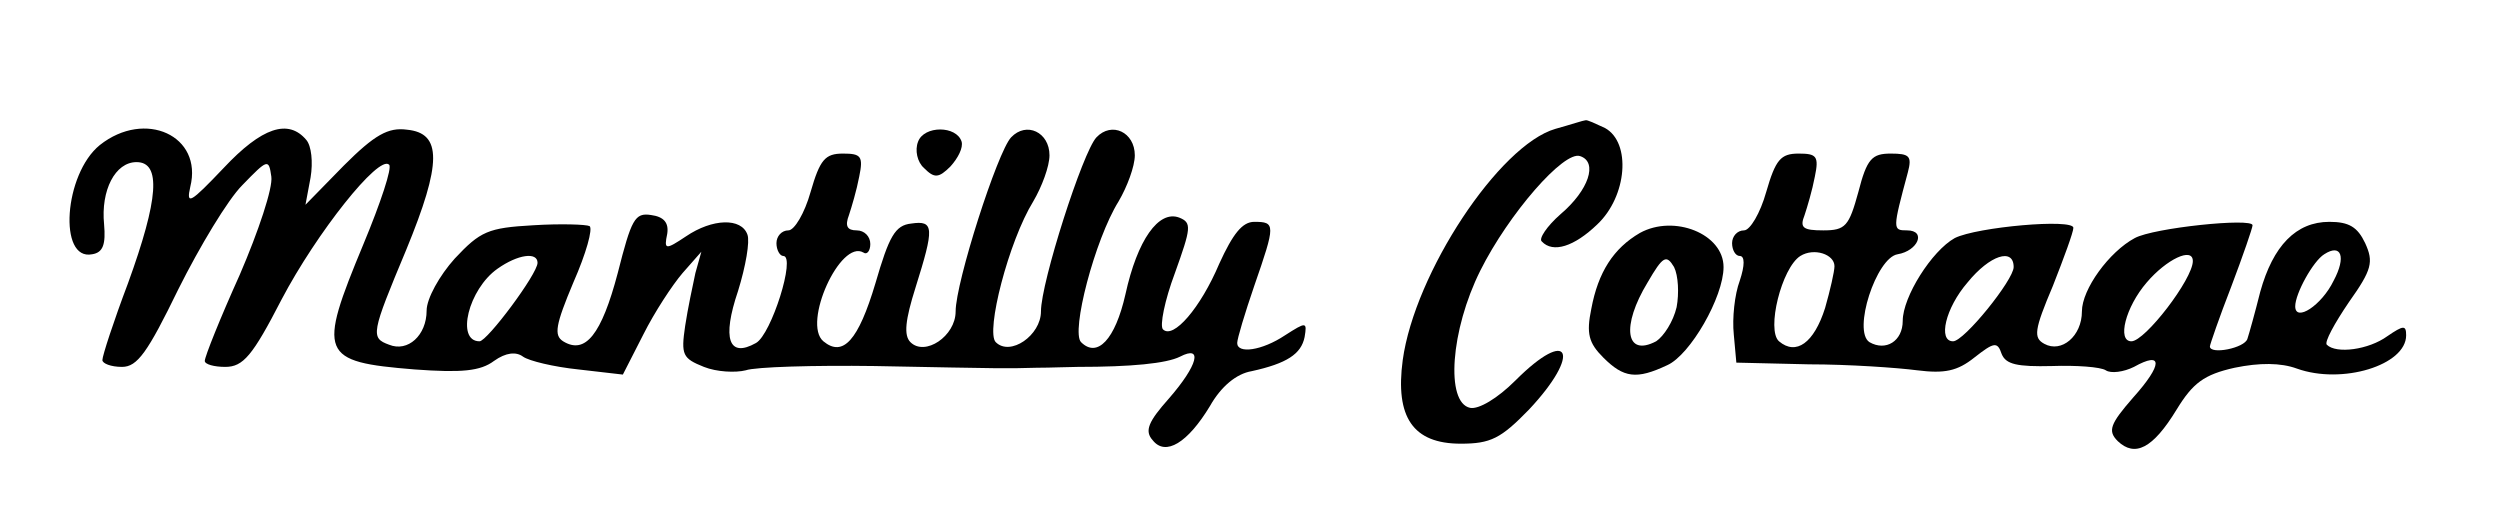
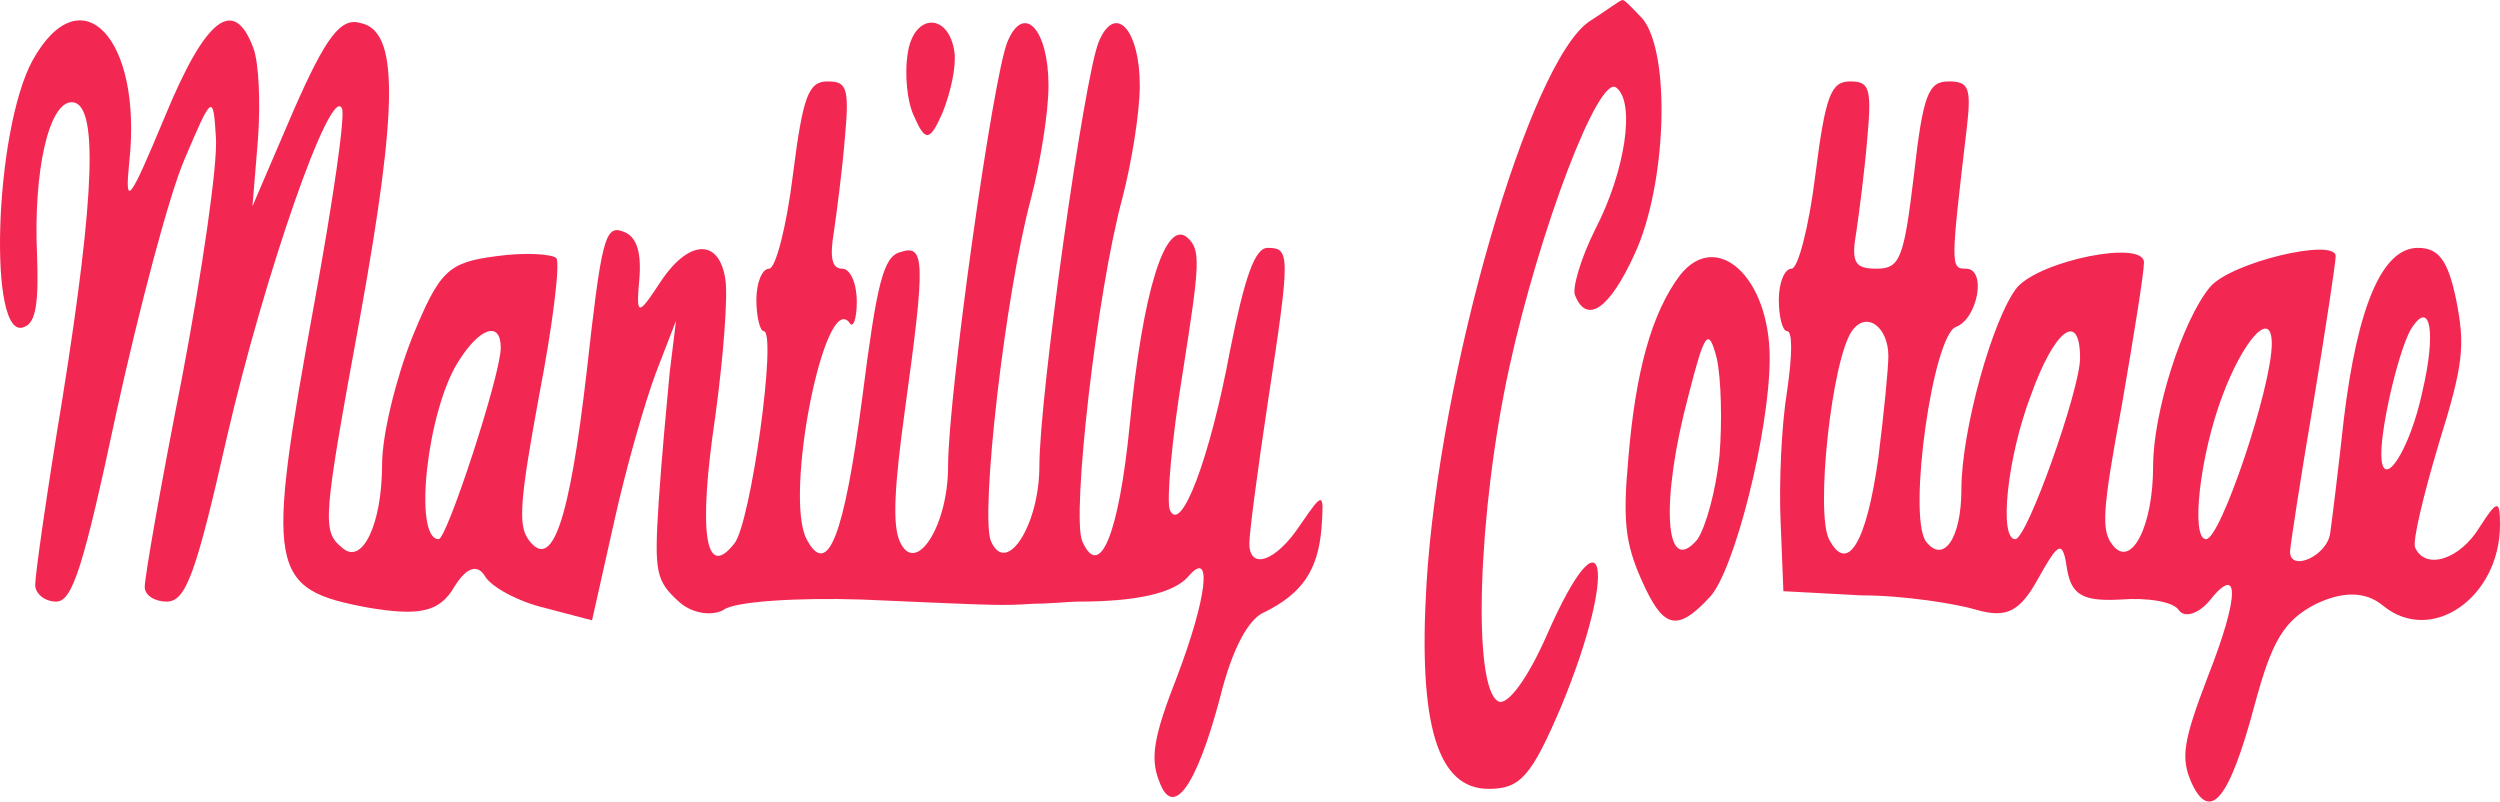
- <svg xmlns="http://www.w3.org/2000/svg" version="1.0" width="293pt" height="62pt" viewBox="0 0 293 62" preserveAspectRatio="xMidYMid meet">
-   <g transform="translate(0,62) scale(0.1,-0.1)" fill="#000000" stroke="none">
-     <path d="M1823 469 c-66 -19 -165 -169 -179 -271 -9 -67 12 -98 68 -98 35 0 47 6 80 40 62 66 48 98 -16 34 -21 -21 -43 -34 -53 -32 -29 6 -23 91 12 161 33 66 98 141 117 134 21 -7 10 -40 -23 -68 -16 -14 -26 -29 -22 -32 13 -14 38 -6 65 20 35 33 40 96 9 113 -11 5 -21 10 -23 9 -2 0 -17 -5 -35 -10z" />
-     <path d="M117 450 c-42 -34 -49 -136 -9 -128 13 2 16 12 14 35 -4 40 13 73 38 73 29 0 26 -43 -10 -142 -17 -45 -30 -85 -30 -90 0 -4 10 -8 23 -8 18 0 30 17 66 91 25 50 58 105 75 122 30 31 31 31 34 10 2 -13 -15 -64 -37 -115 -23 -51 -41 -96 -41 -101 0 -4 11 -7 24 -7 21 0 32 13 66 79 41 78 114 170 126 158 4 -3 -10 -45 -30 -93 -54 -130 -51 -138 60 -147 55 -4 77 -2 93 10 14 10 26 11 34 5 7 -5 36 -12 65 -15 l52 -6 24 47 c13 26 34 58 46 72 l22 25 -7 -25 c-3 -14 -9 -42 -12 -62 -5 -34 -3 -38 22 -48 15 -6 37 -7 49 -4 11 4 80 6 151 5 156 -3 152 -3 190 -2 17 0 38 1 48 1 63 0 104 4 120 12 27 14 21 -10 -13 -49 -24 -27 -29 -38 -19 -49 15 -19 41 -3 67 40 13 23 31 38 49 41 41 9 58 20 62 40 3 18 2 18 -23 2 -27 -18 -56 -22 -56 -9 0 5 9 35 20 67 25 72 25 75 0 75 -14 0 -25 -14 -41 -49 -22 -52 -54 -89 -66 -77 -4 4 2 34 14 66 19 53 20 59 5 65 -24 9 -49 -26 -63 -90 -12 -53 -33 -75 -52 -56 -12 12 16 120 44 165 10 17 19 41 19 54 0 27 -27 40 -45 21 -16 -17 -65 -170 -65 -204 0 -28 -36 -53 -53 -36 -12 12 15 118 44 165 10 17 19 41 19 54 0 27 -27 40 -45 21 -16 -17 -65 -170 -65 -204 0 -29 -36 -53 -53 -36 -8 8 -6 26 6 64 22 70 22 79 -5 75 -19 -2 -26 -15 -42 -70 -20 -67 -38 -87 -61 -68 -25 21 20 120 47 104 4 -3 8 2 8 10 0 9 -7 16 -16 16 -11 0 -14 5 -9 18 3 9 9 29 12 45 5 24 2 27 -19 27 -21 0 -27 -7 -38 -45 -7 -25 -19 -45 -26 -45 -8 0 -14 -7 -14 -15 0 -8 4 -15 8 -15 15 0 -14 -92 -32 -102 -32 -18 -40 5 -21 61 9 29 14 58 11 66 -7 20 -41 19 -72 -2 -24 -16 -26 -16 -22 3 2 13 -4 20 -19 22 -19 3 -23 -5 -39 -68 -19 -72 -38 -96 -64 -80 -11 7 -9 19 12 69 15 34 23 63 19 66 -4 2 -34 3 -66 1 -53 -3 -62 -7 -92 -39 -18 -20 -33 -47 -33 -61 0 -29 -22 -49 -44 -40 -22 8 -21 13 20 111 42 102 42 137 1 141 -22 3 -38 -6 -74 -42 l-45 -46 6 32 c3 18 1 37 -5 44 -21 25 -52 15 -97 -33 -39 -41 -44 -44 -39 -22 15 60 -53 91 -106 49z m513 -138 c0 -13 -59 -92 -68 -92 -28 0 -13 61 21 85 24 17 47 20 47 7z" />
-     <path d="M1076 454 c-4 -10 -1 -24 7 -31 12 -12 17 -12 31 2 9 10 15 22 13 29 -6 19 -44 19 -51 0z" />
-     <path d="M2070 395 c-7 -25 -19 -45 -26 -45 -8 0 -14 -7 -14 -15 0 -8 4 -15 9 -15 6 0 6 -11 0 -29 -6 -16 -9 -44 -7 -63 l3 -33 85 -2 c47 0 104 -4 127 -7 32 -4 47 -1 67 15 23 18 27 19 32 4 5 -12 18 -15 59 -14 28 1 57 -1 63 -5 6 -4 21 -2 33 4 34 19 34 3 -1 -36 -27 -31 -30 -39 -18 -51 20 -19 41 -9 69 37 19 31 32 41 68 49 29 6 54 6 73 -1 53 -19 128 4 128 39 0 12 -3 12 -22 -1 -22 -16 -60 -21 -71 -10 -3 3 9 25 26 50 27 38 29 47 19 69 -9 19 -19 25 -42 25 -39 0 -66 -28 -81 -82 -6 -24 -13 -49 -15 -55 -3 -11 -44 -19 -44 -9 0 2 11 34 25 70 14 37 25 69 25 72 0 9 -116 -3 -138 -15 -30 -16 -62 -60 -62 -86 0 -29 -24 -49 -44 -38 -13 7 -12 16 10 68 13 33 24 63 24 68 0 11 -113 1 -139 -12 -27 -15 -61 -69 -61 -97 0 -24 -20 -36 -39 -25 -20 13 8 99 33 103 24 4 34 28 11 28 -17 0 -17 1 1 68 5 19 2 22 -20 22 -22 0 -28 -6 -38 -45 -11 -40 -15 -45 -41 -45 -24 0 -28 3 -22 18 3 9 9 29 12 45 5 24 2 27 -19 27 -21 0 -27 -7 -38 -45z m80 -87 c0 -6 -5 -28 -11 -49 -13 -41 -34 -56 -54 -39 -15 13 3 86 25 100 16 10 40 2 40 -12z m585 -17 c-14 -29 -45 -49 -45 -30 0 15 21 53 34 61 20 13 26 -3 11 -31z m-375 16 c0 -15 -58 -87 -71 -87 -18 0 -9 39 17 69 26 32 54 41 54 18z m210 7 c0 -21 -56 -94 -72 -94 -17 0 -7 40 18 69 23 27 54 42 54 25z" />
-     <path d="M1922 347 c-31 -18 -49 -46 -57 -89 -6 -29 -3 -40 14 -57 24 -24 39 -26 75 -9 27 12 66 80 66 115 0 39 -58 62 -98 40z m43 -87 c-4 -17 -15 -34 -24 -40 -36 -19 -41 18 -10 69 18 31 22 33 31 18 5 -10 6 -31 3 -47z" />
+ <svg xmlns="http://www.w3.org/2000/svg" xmlns:ns1="http://www.openswatchbook.org/uri/2009/osb" width="561.362mm" height="179.988mm" viewBox="0 0 561.362 179.988" version="1.1" id="svg4000">
+   <defs id="defs3994">
+     <linearGradient id="linearGradient6369" ns1:paint="solid">
+       <stop style="stop-color:#000000;stop-opacity:1;" offset="0" id="stop6367" />
+     </linearGradient>
+     <linearGradient id="linearGradient6355" ns1:paint="solid">
+       <stop style="stop-color:#3e271e;stop-opacity:1;" offset="0" id="stop6353" />
+     </linearGradient>
+   </defs>
+   <g id="layer1" transform="translate(298.4461,-78.11629)">
+     <g transform="matrix(0.07000139,0,0,-0.112037,4.280256,178.6655)" id="g3970" style="fill:#000000;stroke:none">
+       <path d="M 775.2,855.225 C 581.932,775.991 292.029,150.459 251.032,-274.903 c -26.355,-279.404 35.14,-408.681 199.125,-408.681 102.491,0 137.631,25.021 234.265,166.809 181.555,275.234 140.559,408.681 -46.853,141.787 -61.495,-87.574 -125.917,-141.787 -155.201,-133.447 -84.921,25.021 -67.351,379.489 35.14,671.404 96.634,275.234 286.974,588 342.612,558.809 61.495,-29.192 29.283,-166.809 -67.351,-283.575 -46.853,-58.383 -76.136,-120.936 -64.423,-133.447 38.068,-58.383 111.276,-25.021 190.34,83.404 102.491,137.617 117.132,400.341 26.355,471.234 -32.212,20.851 -61.494,41.702 -67.351,37.532 -5.857,0 -49.781,-20.851 -102.491,-41.702 z" id="path3960" style="opacity:1;fill:#f22853;fill-opacity:1;fill-rule:evenodd;stroke-width:3.495" />
+       <path d="m -4220.5,775.991 c -122.989,-141.787 -143.487,-567.149 -26.355,-533.787 38.068,8.34 46.853,50.043 40.996,145.957 -11.713,166.809 38.068,304.426 111.276,304.426 84.921,0 76.136,-179.319 -29.283,-592.17 -49.781,-187.66 -87.849,-354.468 -87.849,-375.319 0,-16.681 29.283,-33.362 67.351,-33.362 52.71,0 87.85,70.894 193.269,379.489 73.208,208.511 169.842,437.872 219.624,508.766 87.849,129.277 90.778,129.277 99.562,41.702 5.857,-54.213 -43.925,-266.894 -108.348,-479.575 -67.351,-212.681 -120.061,-400.341 -120.061,-421.192 0,-16.681 32.211,-29.191 70.279,-29.191 61.495,0 93.706,54.213 193.269,329.447 120.061,325.277 333.828,708.936 368.967,658.894 11.713,-12.511 -29.283,-187.66 -87.849,-387.83 -158.129,-542.128 -149.344,-575.49 175.699,-613.021 161.057,-16.681 225.48,-8.34 272.333,41.702 40.996,41.702 76.136,45.872 99.563,20.851 20.498,-20.851 105.419,-50.043 190.34,-62.553 l 152.272,-25.021 70.28,196 c 38.068,108.426 99.563,241.872 134.702,300.255 l 64.423,104.255 -20.498,-104.255 c -8.785,-58.383 -26.355,-175.149 -35.14,-258.553 -14.642,-141.787 -8.785,-158.468 64.423,-200.17 43.925,-25.021 108.347,-29.192 143.487,-16.681 32.211,16.681 234.265,25.021 442.175,20.851 456.817,-12.511 445.103,-12.511 556.379,-8.34 49.781,0 111.276,4.17 140.559,4.17 184.484,0 304.545,16.681 351.398,50.043 79.064,58.383 61.495,-41.702 -38.068,-204.34 -70.279,-112.596 -84.921,-158.468 -55.638,-204.34 43.925,-79.234 120.061,-12.511 196.197,166.809 38.068,95.915 90.778,158.468 143.487,170.979 120.061,37.532 169.842,83.404 181.555,166.809 8.785,75.064 5.857,75.064 -67.351,8.34 -79.064,-75.064 -163.985,-91.745 -163.985,-37.532 0,20.851 26.355,145.957 58.566,279.404 73.208,300.255 73.208,312.766 0,312.766 -40.996,0 -73.208,-58.383 -120.061,-204.34 -64.423,-216.851 -158.129,-371.149 -193.269,-321.106 -11.713,16.681 5.857,141.787 40.996,275.234 55.638,221.021 58.566,246.043 14.642,271.064 -70.28,37.532 -143.487,-108.426 -184.484,-375.319 -35.14,-221.021 -96.634,-312.766 -152.272,-233.532 -35.14,50.043 46.853,500.426 128.846,688.085 29.283,70.894 55.638,170.979 55.638,225.192 0,112.596 -79.064,166.809 -131.774,87.574 -46.853,-70.894 -190.34,-708.936 -190.34,-850.724 0,-116.766 -105.419,-221.021 -155.201,-150.128 -35.14,50.043 43.925,492.085 128.846,688.085 29.283,70.894 55.638,170.979 55.638,225.192 0,112.596 -79.064,166.809 -131.774,87.574 -46.853,-70.894 -190.34,-708.936 -190.34,-850.724 0,-120.936 -105.419,-221.021 -155.201,-150.128 -23.427,33.362 -17.57,108.426 17.57,266.894 64.423,291.915 64.423,329.447 -14.642,312.766 -55.638,-8.34 -76.136,-62.553 -122.989,-291.915 -58.566,-279.404 -111.276,-362.809 -178.627,-283.575 -73.208,87.574 58.566,500.426 137.631,433.702 11.713,-12.511 23.427,8.34 23.427,41.702 0,37.532 -20.498,66.723 -46.853,66.723 -32.212,0 -40.996,20.851 -26.355,75.064 8.785,37.532 26.355,120.936 35.14,187.66 14.642,100.085 5.857,112.596 -55.638,112.596 -61.495,0 -79.064,-29.192 -111.276,-187.66 -20.498,-104.255 -55.638,-187.66 -76.136,-187.66 -23.427,0 -40.996,-29.191 -40.996,-62.553 0,-33.362 11.713,-62.553 23.427,-62.553 43.925,0 -40.996,-383.66 -93.706,-425.362 -93.706,-75.064 -117.132,20.851 -61.495,254.383 26.355,120.936 40.996,241.872 32.211,275.234 -20.498,83.404 -120.061,79.234 -210.839,-8.34 -70.279,-66.723 -76.136,-66.723 -64.423,12.511 5.857,54.213 -11.713,83.404 -55.638,91.745 -55.638,12.511 -67.351,-20.851 -114.204,-283.575 -55.638,-300.255 -111.276,-400.341 -187.412,-333.617 -32.212,29.191 -26.355,79.234 35.14,287.745 43.925,141.787 67.351,262.723 55.638,275.234 -11.713,8.34 -99.563,12.511 -193.269,4.17 -155.201,-12.511 -181.555,-29.191 -269.405,-162.638 -52.71,-83.404 -96.634,-196 -96.634,-254.383 0,-120.936 -64.423,-204.34 -128.846,-166.809 -64.423,33.362 -61.495,54.213 58.566,462.894 122.989,425.362 122.989,571.319 2.928,588 -64.423,12.511 -111.276,-25.021 -216.695,-175.149 l -131.774,-191.83 17.57,133.447 c 8.785,75.064 2.928,154.298 -14.642,183.489 -61.495,104.255 -152.272,62.553 -284.046,-137.617 -114.204,-170.979 -128.846,-183.489 -114.204,-91.745 43.925,250.213 -155.201,379.489 -310.401,204.34 z m 1502.224,-575.49 c 0,-54.213 -172.77,-383.66 -199.125,-383.66 -81.993,0 -38.068,254.383 61.495,354.468 70.279,70.894 137.631,83.404 137.631,29.192 z" id="path3962" style="opacity:1;fill:#f22853;fill-opacity:1;fill-rule:evenodd;stroke-width:3.495" />
+       <path d="m -1412.249,792.672 c -11.713,-41.702 -2.928,-100.085 20.498,-129.277 35.14,-50.043 49.781,-50.043 90.778,8.34 26.355,41.702 43.925,91.745 38.068,120.936 -17.57,79.234 -128.846,79.234 -149.344,0 z" id="path3964" style="opacity:1;fill:#f22853;fill-opacity:1;fill-rule:evenodd;stroke-width:3.495" />
+       <path d="m 1498.493,546.629 c -20.498,-104.255 -55.638,-187.66 -76.136,-187.66 -23.427,0 -40.996,-29.191 -40.996,-62.553 0,-33.362 11.713,-62.553 26.355,-62.553 17.57,0 17.57,-45.872 0,-120.936 -17.57,-66.723 -26.355,-183.489 -20.498,-262.723 l 8.785,-137.617 248.906,-8.34 c 137.631,0 304.545,-16.681 371.896,-29.192 93.706,-16.681 137.631,-4.17 196.197,62.553 67.351,75.064 79.064,79.234 93.706,16.681 14.642,-50.043 52.71,-62.553 172.77,-58.383 81.993,4.17 166.914,-4.17 184.484,-20.851 17.57,-16.681 61.495,-8.34 96.634,16.681 99.562,79.234 99.562,12.511 -2.928,-150.128 -79.064,-129.277 -87.85,-162.638 -52.71,-212.681 58.566,-79.234 120.061,-37.532 202.054,154.298 55.638,129.277 93.706,170.979 199.125,204.34 84.921,25.021 158.129,25.021 213.767,-4.17 155.2,-79.234 374.824,16.681 374.824,162.638 0,50.043 -8.785,50.043 -64.423,-4.17 -64.423,-66.723 -175.699,-87.575 -207.91,-41.702 -8.785,12.511 26.355,104.255 76.136,208.511 79.064,158.468 84.921,196 55.638,287.745 -26.355,79.234 -55.638,104.255 -122.989,104.255 -114.204,0 -193.269,-116.766 -237.193,-341.958 -17.57,-100.085 -38.068,-204.34 -43.925,-229.362 -8.785,-45.872 -128.846,-79.234 -128.846,-37.532 0,8.34 32.211,141.787 73.208,291.915 40.996,154.298 73.208,287.745 73.208,300.255 0,37.532 -339.684,-12.511 -404.107,-62.553 -87.849,-66.723 -181.555,-250.213 -181.555,-358.638 0,-120.936 -70.28,-204.34 -128.846,-158.468 -38.068,29.192 -35.14,66.723 29.283,283.575 38.068,137.617 70.279,262.723 70.279,283.575 0,45.872 -330.899,4.17 -407.036,-50.043 -79.064,-62.553 -178.627,-287.745 -178.627,-404.511 0,-100.085 -58.566,-150.128 -114.204,-104.255 -58.566,54.213 23.426,412.851 96.634,429.532 70.279,16.681 99.563,116.766 32.211,116.766 -49.781,0 -49.781,4.17 2.929,283.575 14.641,79.234 5.857,91.745 -58.566,91.745 -64.423,0 -81.993,-25.021 -111.276,-187.66 -32.212,-166.809 -43.925,-187.66 -120.061,-187.66 -70.279,0 -81.993,12.511 -64.423,75.064 8.785,37.532 26.355,120.936 35.14,187.66 14.641,100.085 5.856,112.596 -55.638,112.596 -61.495,0 -79.064,-29.192 -111.276,-187.66 z m 234.265,-362.809 c 0,-25.021 -14.642,-116.766 -32.211,-204.34 -38.068,-170.979 -99.563,-233.532 -158.129,-162.638 -43.925,54.213 8.785,358.638 73.208,417.021 46.853,41.702 117.132,8.34 117.132,-50.043 z M 3445.821,112.927 C 3404.825,-8.009 3314.047,-91.414 3314.047,-12.179 c 0,62.553 61.494,221.021 99.562,254.383 58.566,54.213 76.136,-12.511 32.212,-129.277 z m -1098.117,66.723 c 0,-62.553 -169.842,-362.809 -207.91,-362.809 -52.709,0 -26.354,162.638 49.782,287.745 76.136,133.447 158.129,170.979 158.129,75.064 z m 614.946,29.192 c 0,-87.575 -163.986,-392 -210.838,-392 -49.782,0 -20.498,166.809 52.71,287.745 67.351,112.596 158.129,175.149 158.129,104.255 z" id="path3966" style="opacity:1;fill:#f22853;fill-opacity:1;fill-rule:evenodd;stroke-width:3.495" />
+       <path d="M 1065.103,346.459 C 974.326,271.395 921.616,154.629 898.189,-24.69 c -17.57,-120.936 -8.785,-166.809 40.996,-237.702 70.28,-100.085 114.204,-108.426 219.624,-37.532 79.064,50.043 193.268,333.617 193.268,479.575 0,162.638 -169.842,258.553 -286.974,166.809 z m 125.917,-362.809 c -11.713,-70.894 -43.924,-141.787 -70.279,-166.809 -105.419,-79.234 -120.061,75.064 -29.283,287.745 52.71,129.277 64.423,137.617 90.778,75.064 14.642,-41.702 17.57,-129.277 8.785,-196 z" id="path3968" style="opacity:1;fill:#f22853;fill-opacity:1;fill-rule:evenodd;stroke-width:3.495" />
+     </g>
  </g>
</svg>
